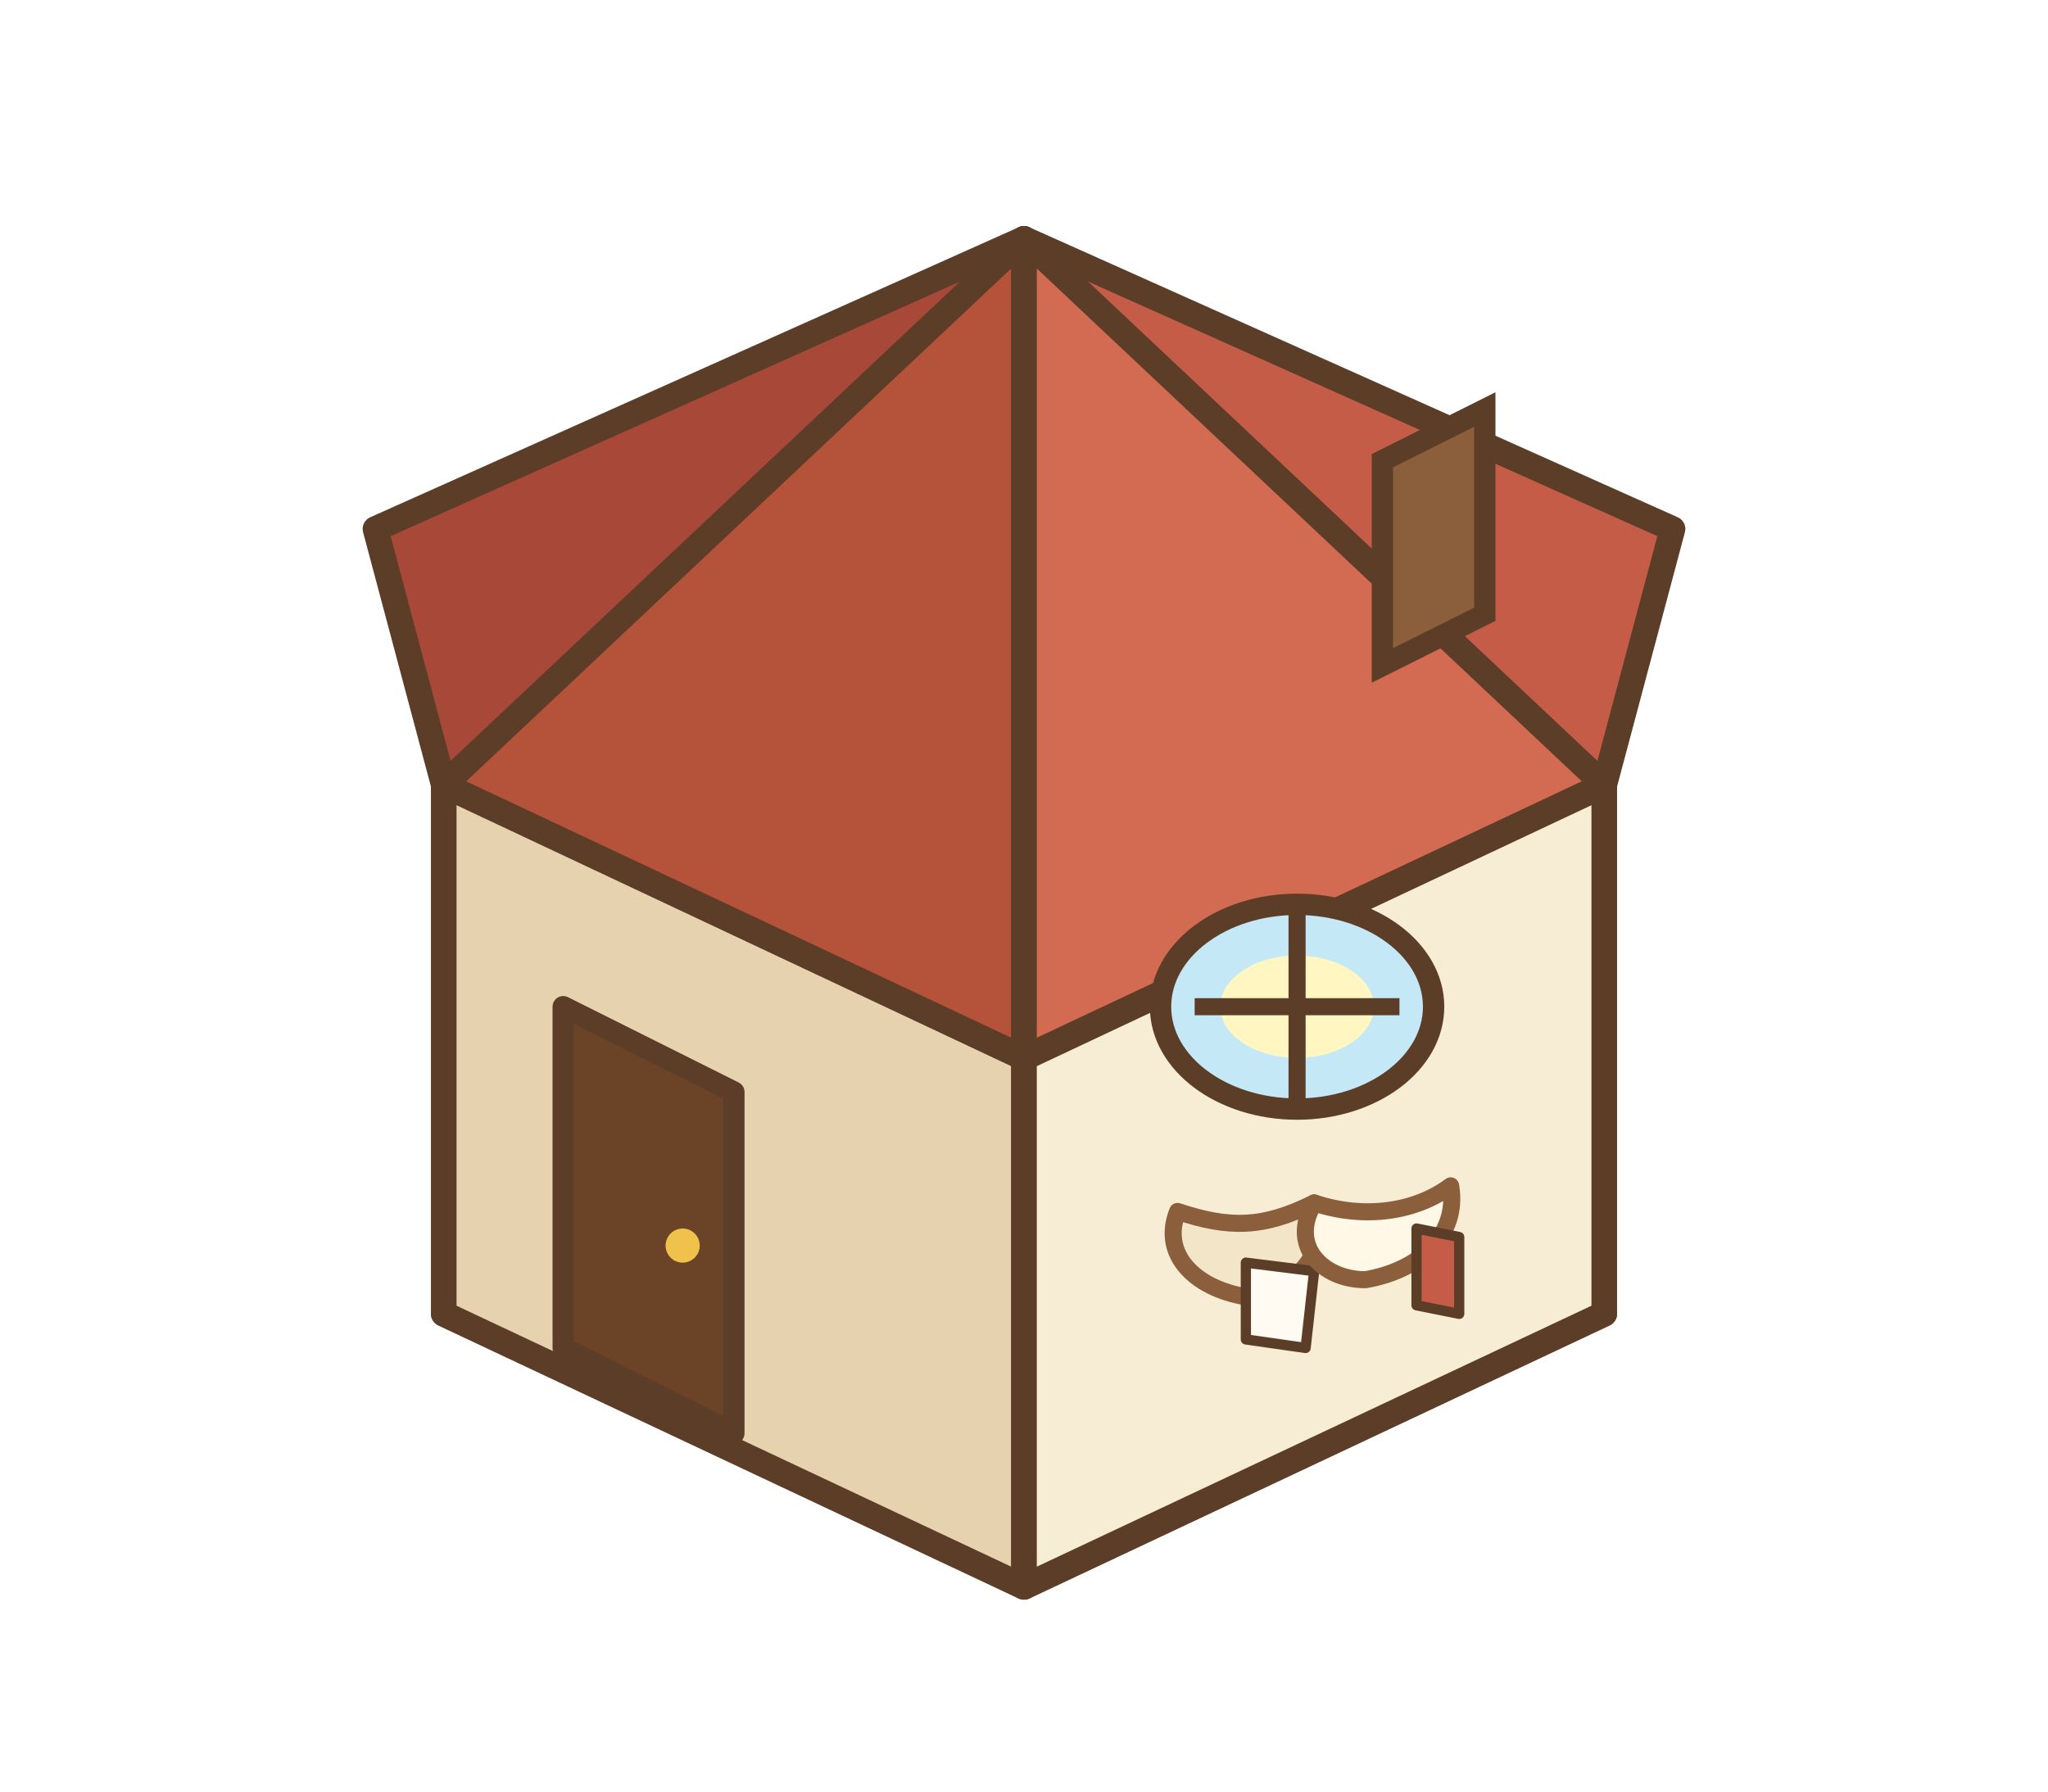
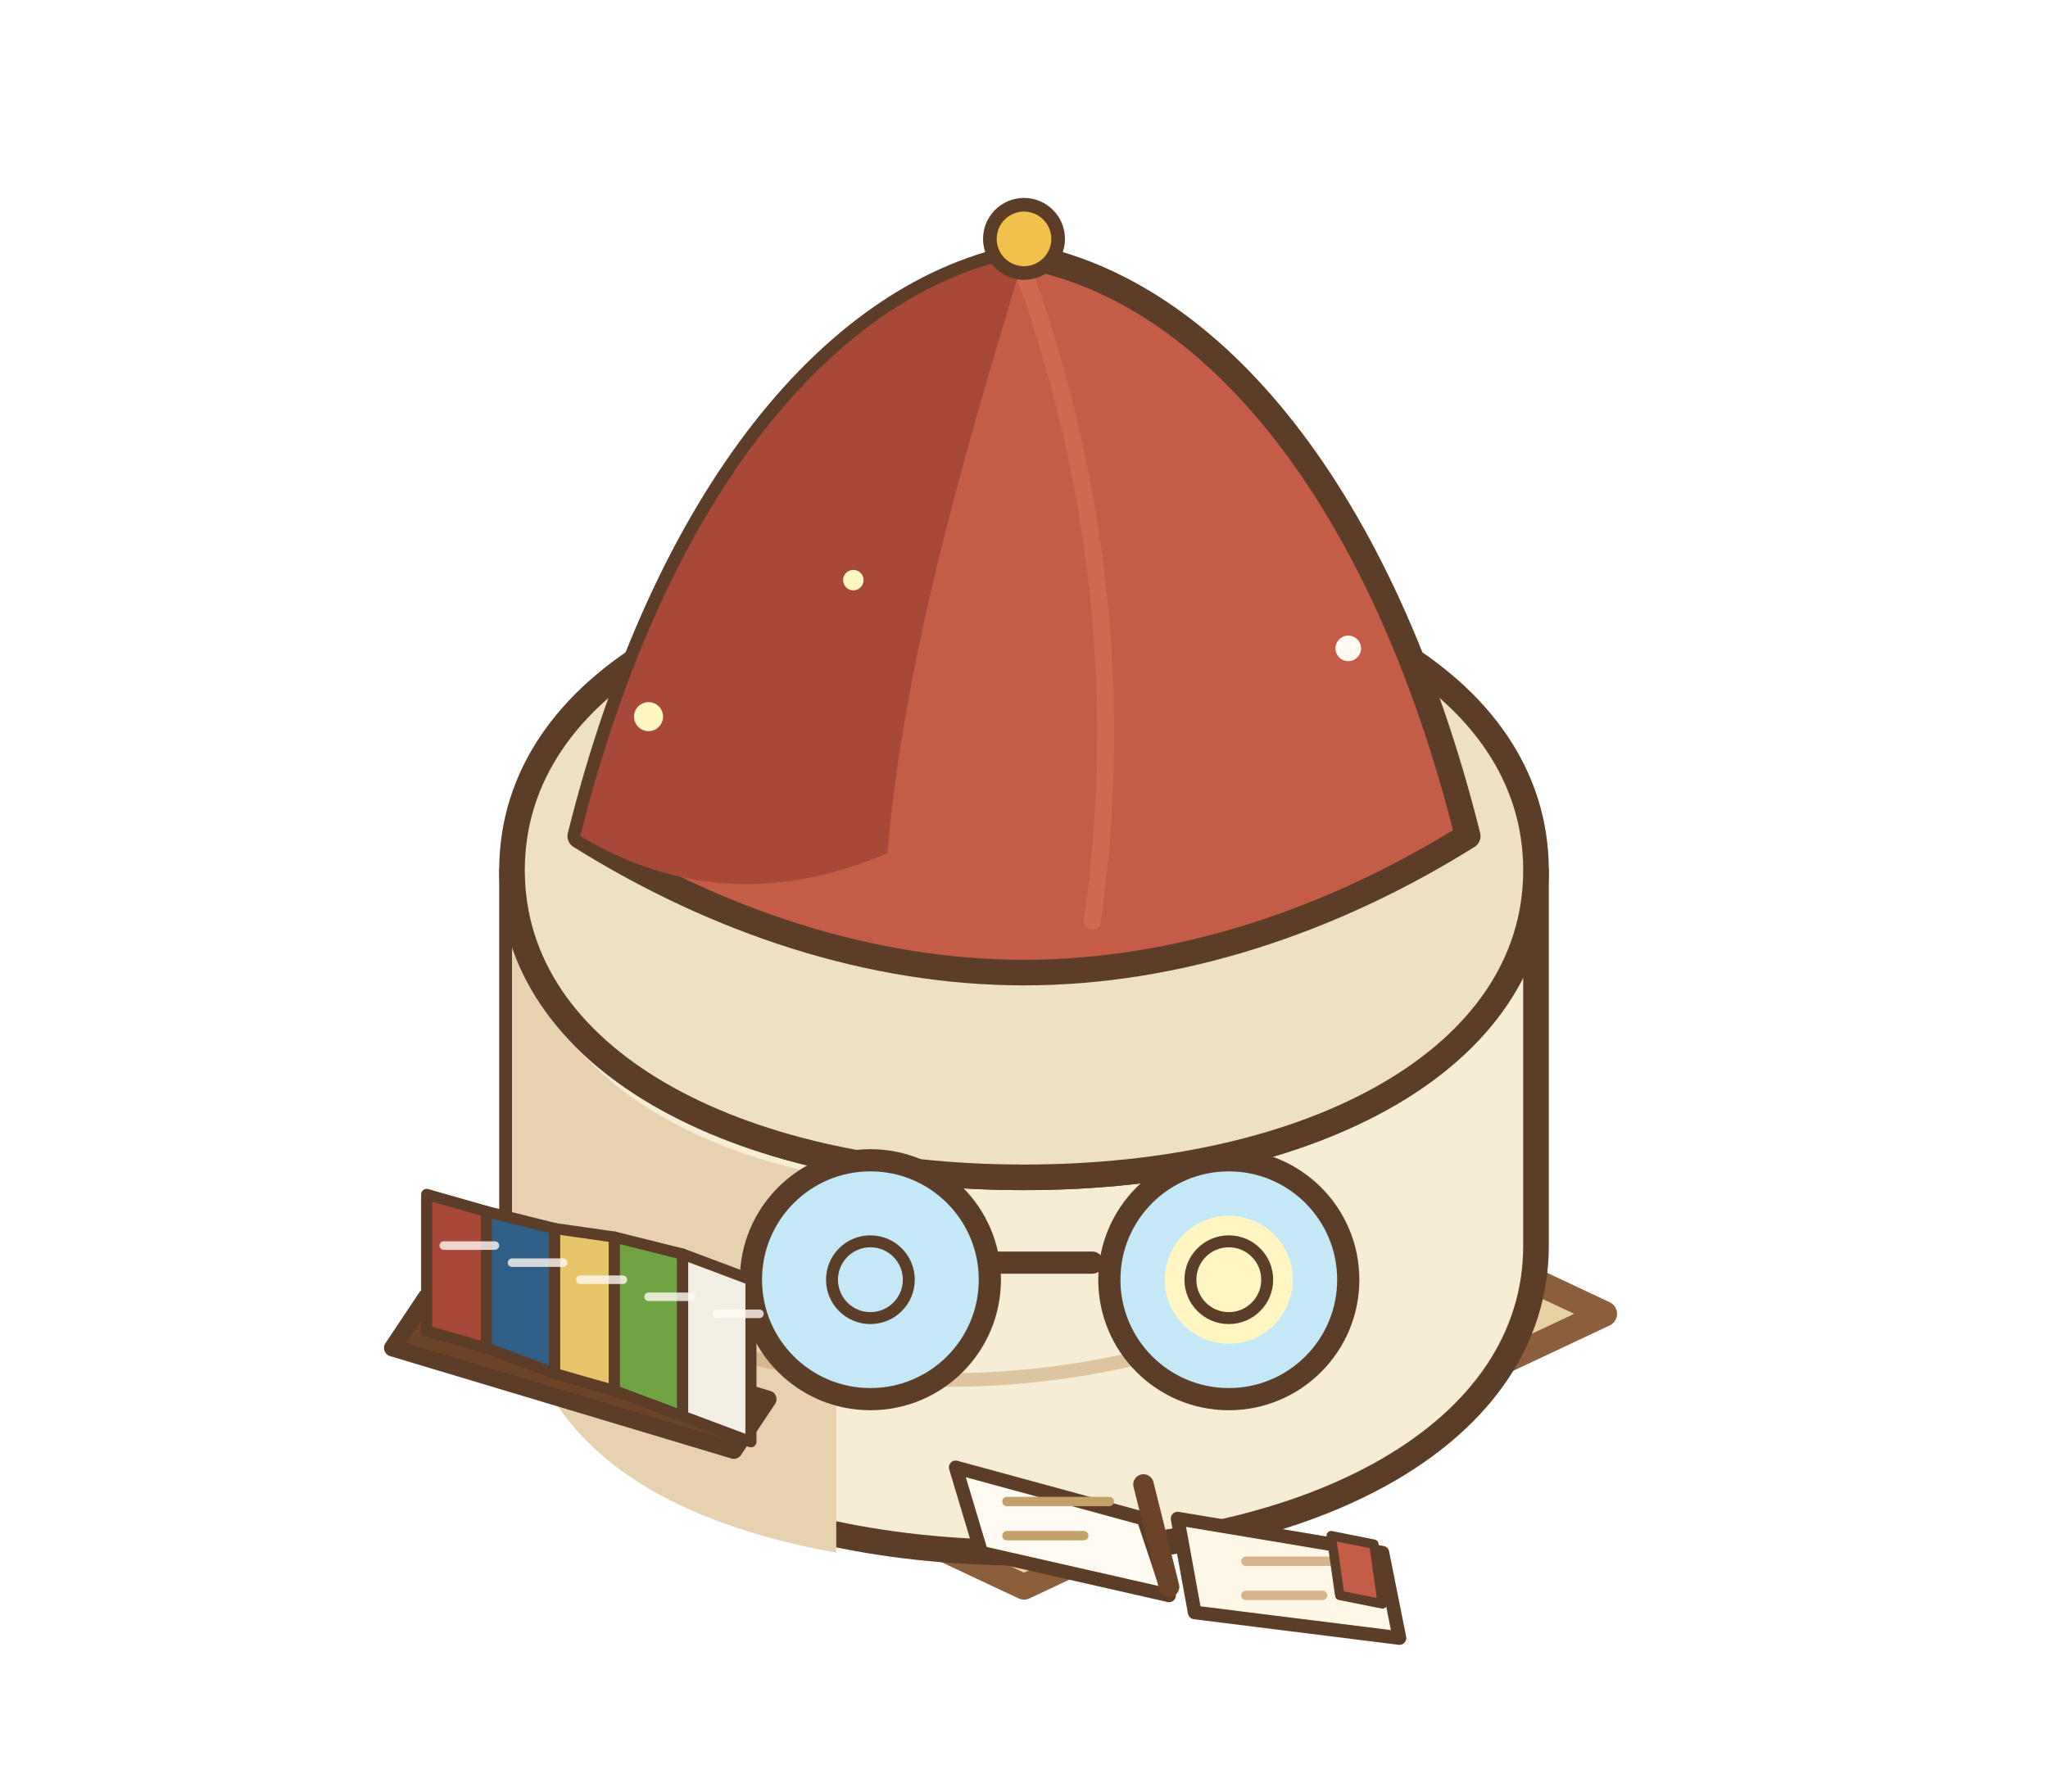
<svg xmlns="http://www.w3.org/2000/svg" viewBox="0 0 240 210" fill="none">
  <style>
    svg, svg * { pointer-events: none; }
    .lamp { animation: glow 2.8s ease-in-out infinite; }
-     .page { transform-box: fill-box; transform-origin: 40% 0%; animation: flutter 3.6s ease-in-out infinite; animation-delay: -1.2s; }
-     .mark { transform-box: fill-box; transform-origin: 20% 0%; animation: flutter 4.3s ease-in-out infinite; animation-delay: -2.1s; }
+     .page { transform-box: fill-box; transform-origin: 0% 55%; animation: flutter 3.6s ease-in-out infinite; animation-delay: -1.1s; }
+     .mote { animation: drift 4.6s ease-in-out infinite; }
+     .mote-b { animation-delay: -2.2s; }
    @keyframes glow {
-       0%, 100% { opacity: .28; }
+       0%, 100% { opacity: .2; }
      50% { opacity: .92; }
    }
    @keyframes flutter {
-       0%, 100% { transform: skewX(-6deg); }
-       50% { transform: skewX(7deg); }
+       0%, 100% { transform: skewX(-5deg); }
+       50% { transform: skewX(6deg); }
+     }
+     @keyframes drift {
+       0%, 100% { transform: translate(0, 2px); opacity: .15; }
+       50% { transform: translate(2px, -6px); opacity: .8; }
    }
  </style>
  <polygon points="120,186 188,154 120,122 52,154" fill="#e4d2a4" stroke="#8b5e3c" stroke-width="3" stroke-linejoin="round" />
-   <polygon points="120,186 52,154 52,92 120,124" fill="#e6d2ae" stroke="#5c3d28" stroke-width="3" stroke-linejoin="round" />
-   <polygon points="120,186 188,154 188,92 120,124" fill="#f7ecd4" stroke="#5c3d28" stroke-width="3" stroke-linejoin="round" />
-   <polygon points="52,92 120,58 120,28 44,62" fill="#a84838" stroke="#5c3d28" stroke-width="3" stroke-linejoin="round" />
-   <polygon points="188,92 120,58 120,28 196,62" fill="#c45c48" stroke="#5c3d28" stroke-width="3" stroke-linejoin="round" />
-   <polygon points="52,92 120,124 120,28" fill="#b5523a" stroke="#5c3d28" stroke-width="3" stroke-linejoin="round" />
-   <polygon points="188,92 120,124 120,28" fill="#d36a52" stroke="#5c3d28" stroke-width="3" stroke-linejoin="round" />
-   <polygon points="86,168 66,158 66,118 86,128" fill="#6b4428" stroke="#5c3d28" stroke-width="2.5" stroke-linejoin="round" />
-   <circle cx="80" cy="146" r="2" fill="#f0c14b" />
-   <ellipse cx="152" cy="118" rx="16" ry="12" fill="#c5e8f7" stroke="#5c3d28" stroke-width="2.5" />
-   <ellipse class="lamp" cx="152" cy="118" rx="9" ry="6" fill="#fff6c2" />
-   <path d="M152 106v24M140 118h24" stroke="#5c3d28" stroke-width="2" />
-   <path d="M138 142c6 2 10 2 16-1 2 6-2 10-8 11-6-1-10-5-8-10Z" fill="#f3e6c8" stroke="#8b5e3c" stroke-width="2" stroke-linejoin="round" />
+   <path d="M60,146 C60,168 86,182 120,182 C154,182 180,168 180,146 L180,102 C180,124 154,138 120,138 C86,138 60,124 60,102 Z" fill="#f7ecd4" stroke="#5c3d28" stroke-width="3" stroke-linejoin="round" />
+   <path d="M60,146 C60,168 76,178 98,182 L98,138 C76,134 60,122 60,102 Z" fill="#e6d2ae" />
+   <path d="M72,154 c24,10 50,10 72,2" stroke="#c4a06a" stroke-width="1.6" stroke-linecap="round" opacity=".5" />
+   <path d="M60,102 C60,80 86,66 120,66 C154,66 180,80 180,102 C180,124 154,138 120,138 C86,138 60,124 60,102 Z" fill="#efe0c4" stroke="#5c3d28" stroke-width="3" />
+   <path d="M68,98 C78,58 98,34 120,30 C142,34 162,58 172,98 C156,108 138,114 120,114 C102,114 84,108 68,98 Z" fill="#c45c48" stroke="#5c3d28" stroke-width="3" stroke-linejoin="round" />
+   <path d="M68,98 C78,58 98,34 120,30 C114,50 106,76 104,100 C90,106 78,104 68,98 Z" fill="#a84838" />
+   <path d="M120,32 C128,54 132,80 128,108" stroke="#d36a52" stroke-width="2" stroke-linecap="round" opacity=".85" />
+   <circle cx="120" cy="28" r="4" fill="#f0c14b" stroke="#5c3d28" stroke-width="1.6" />
+   <circle cx="102" cy="150" r="14" fill="#c5e8f7" stroke="#5c3d28" stroke-width="2.6" />
+   <circle cx="144" cy="150" r="14" fill="#c5e8f7" stroke="#5c3d28" stroke-width="2.6" />
+   <path d="M116,148 h12" stroke="#5c3d28" stroke-width="2.6" stroke-linecap="round" />
+   <circle cx="102" cy="150" r="4.5" fill="none" stroke="#5c3d28" stroke-width="1.4" />
+   <circle class="lamp" cx="144" cy="150" r="7.5" fill="#fff6c2" />
+   <circle cx="144" cy="150" r="4.5" fill="none" stroke="#5c3d28" stroke-width="1.4" />
+   <polygon points="46,158 86,170 90,164 50,152" fill="#6b4428" stroke="#5c3d28" stroke-width="2" stroke-linejoin="round" />
+   <polygon points="50,156 57,158 57,142 50,140" fill="#a84838" stroke="#5c3d28" stroke-width="1.3" stroke-linejoin="round" />
+   <polygon points="57,158 65,161 65,144 57,142" fill="#2f5f86" stroke="#5c3d28" stroke-width="1.3" stroke-linejoin="round" />
+   <polygon points="65,161 72,163 72,145 65,144" fill="#e7c56a" stroke="#5c3d28" stroke-width="1.3" stroke-linejoin="round" />
+   <polygon points="72,163 80,166 80,147 72,145" fill="#6fa344" stroke="#5c3d28" stroke-width="1.3" stroke-linejoin="round" />
+   <polygon points="80,166 88,169 88,150 80,147" fill="#f4efe4" stroke="#5c3d28" stroke-width="1.3" stroke-linejoin="round" />
+   <path d="M52,146 h6 M60,148 h6 M68,150 h5 M76,152 h5 M84,154 h5" stroke="#fffaf2" stroke-width="1" stroke-linecap="round" opacity=".8" />
+   <path d="M112,172 l22,6 3,9 -22,-5 z" fill="#fffaf2" stroke="#5c3d28" stroke-width="1.6" stroke-linejoin="round" />
+   <path d="M118,176 h12 M118,180 h9" stroke="#c4a06a" stroke-width="1.1" stroke-linecap="round" />
+   <path d="M134,174 l3,12" stroke="#6b4428" stroke-width="2.4" stroke-linecap="round" />
  <g class="page">
-     <path d="M146 148l8 1-1 9-7-1z" fill="#fffaf2" stroke="#5c3d28" stroke-width="1.2" stroke-linejoin="round" />
+     <path d="M138,178 l24,4 2,10 -24,-3 z" fill="#fff8e7" stroke="#5c3d28" stroke-width="1.6" stroke-linejoin="round" />
+     <path d="M146,183 h12 M146,187 h9" stroke="#d7b48a" stroke-width="1.1" stroke-linecap="round" />
+     <path d="M156,180 l5,1 1,7 -5,-1 z" fill="#c45c48" stroke="#5c3d28" stroke-width="1.1" stroke-linejoin="round" />
  </g>
-   <path d="M154 141c6 2 12 1 16-2 1 6-4 10-10 11-5 0-9-4-6-9Z" fill="#fff8e7" stroke="#8b5e3c" stroke-width="2" stroke-linejoin="round" />
-   <g class="mark">
-     <path d="M166 144l5 1 0 9-5-1z" fill="#c45c48" stroke="#5c3d28" stroke-width="1.2" stroke-linejoin="round" />
+   <g class="mote" fill="#fff6c2">
+     <circle cx="76" cy="84" r="1.7" />
+     <circle cx="100" cy="68" r="1.2" />
  </g>
-   <polygon points="162,78 174,72 174,48 162,54" fill="#8b5e3c" stroke="#5c3d28" stroke-width="2.5" />
+   <g class="mote mote-b" fill="#fffaf2">
+     <circle cx="158" cy="76" r="1.5" />
+   </g>
</svg>
